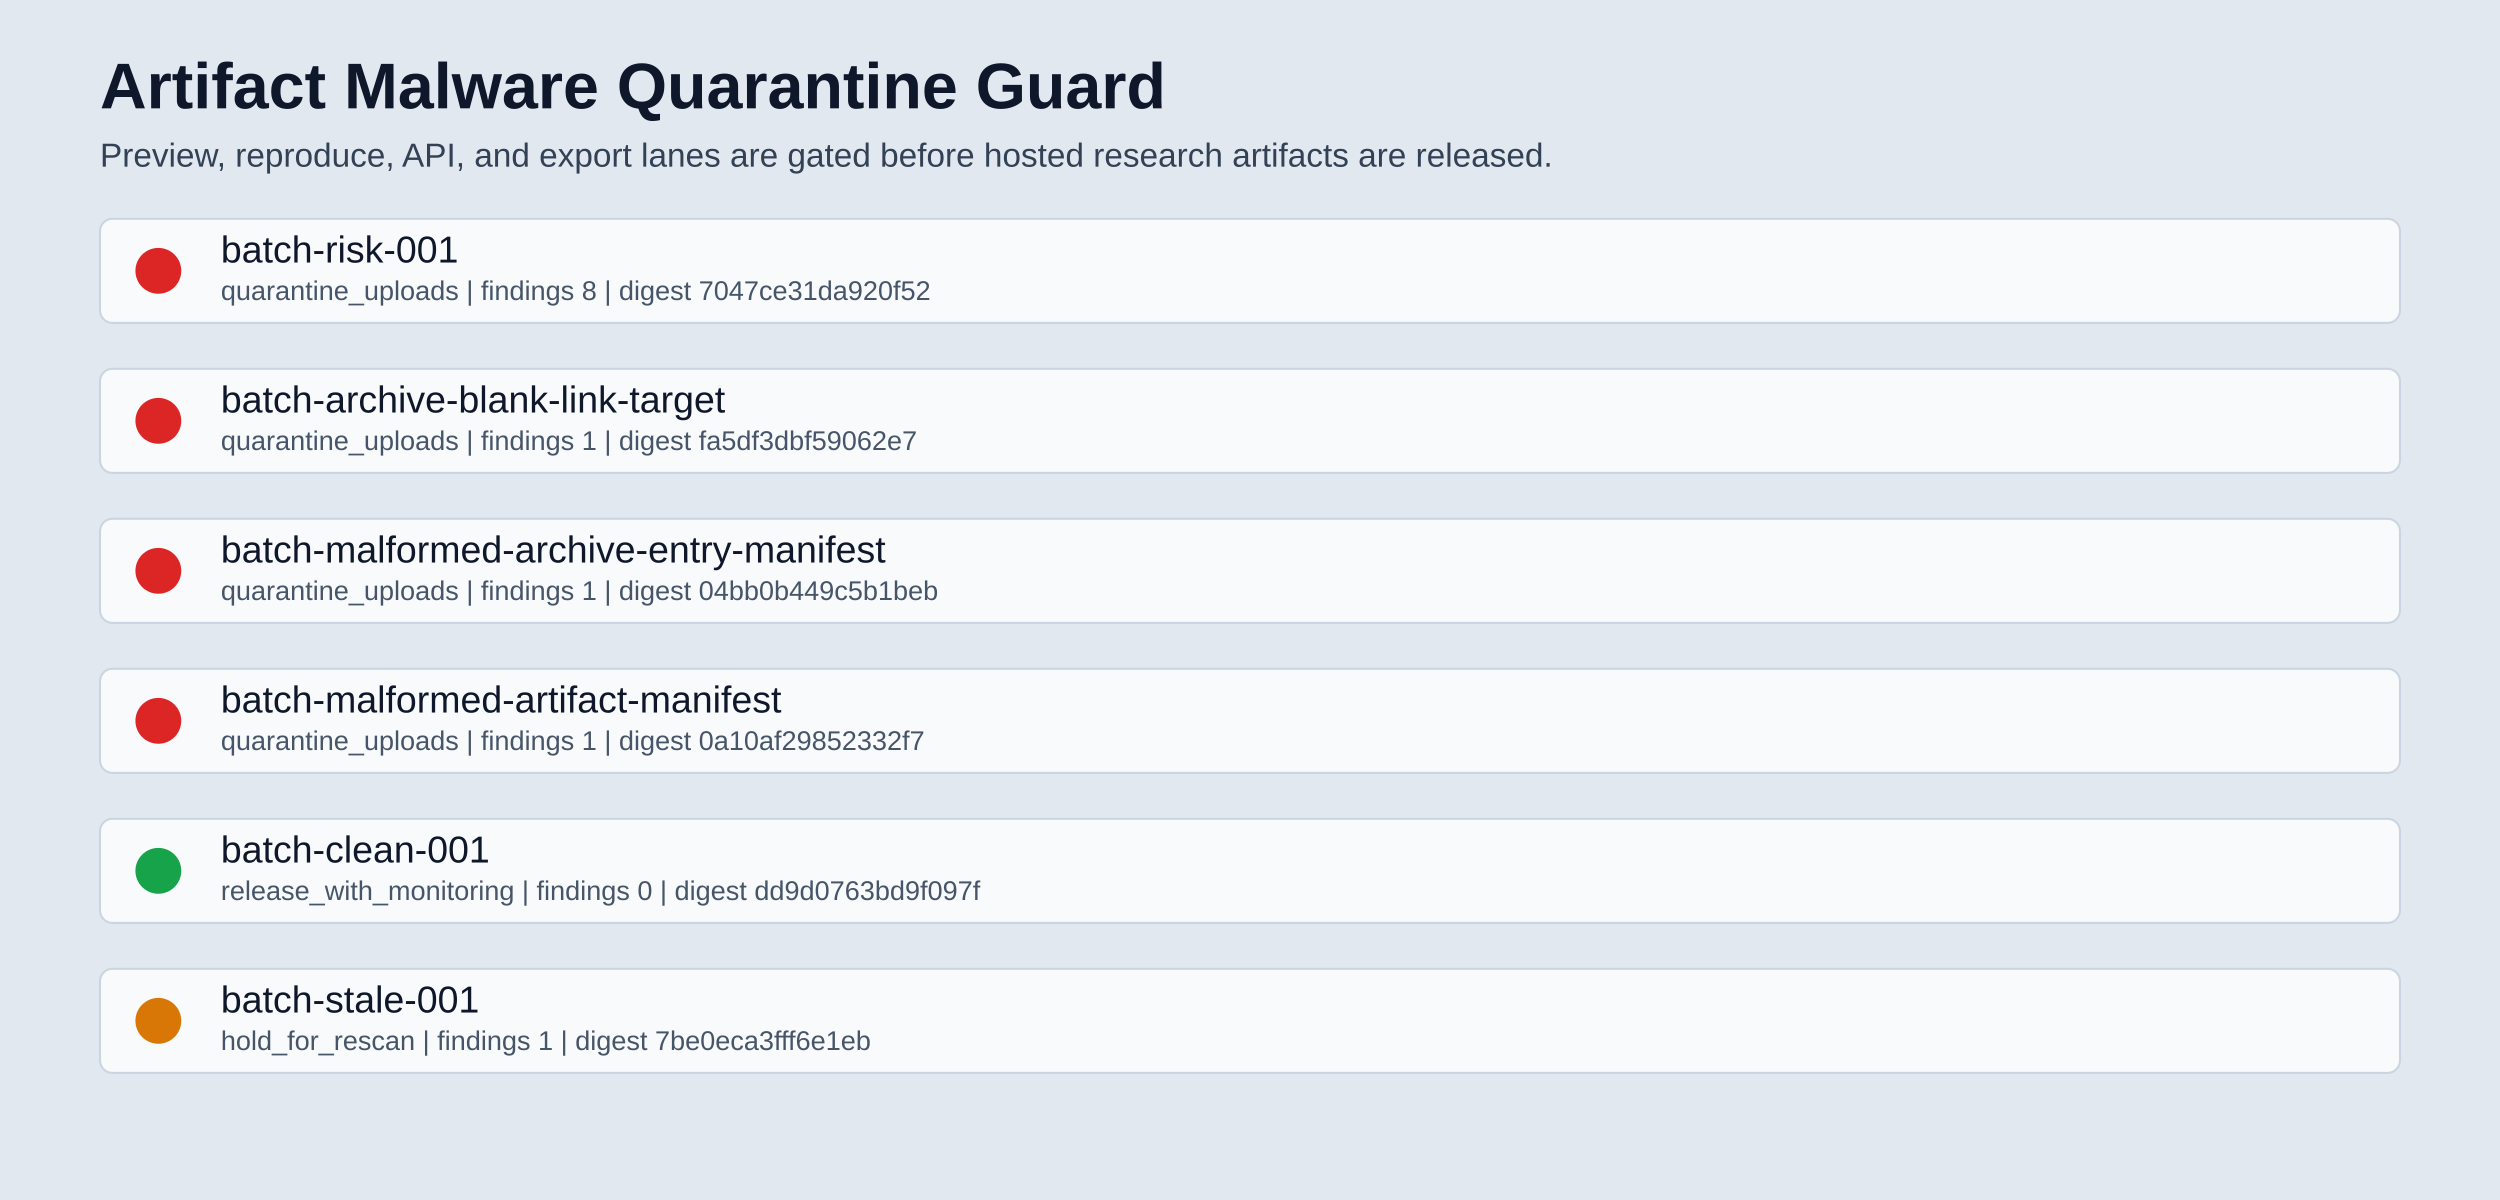
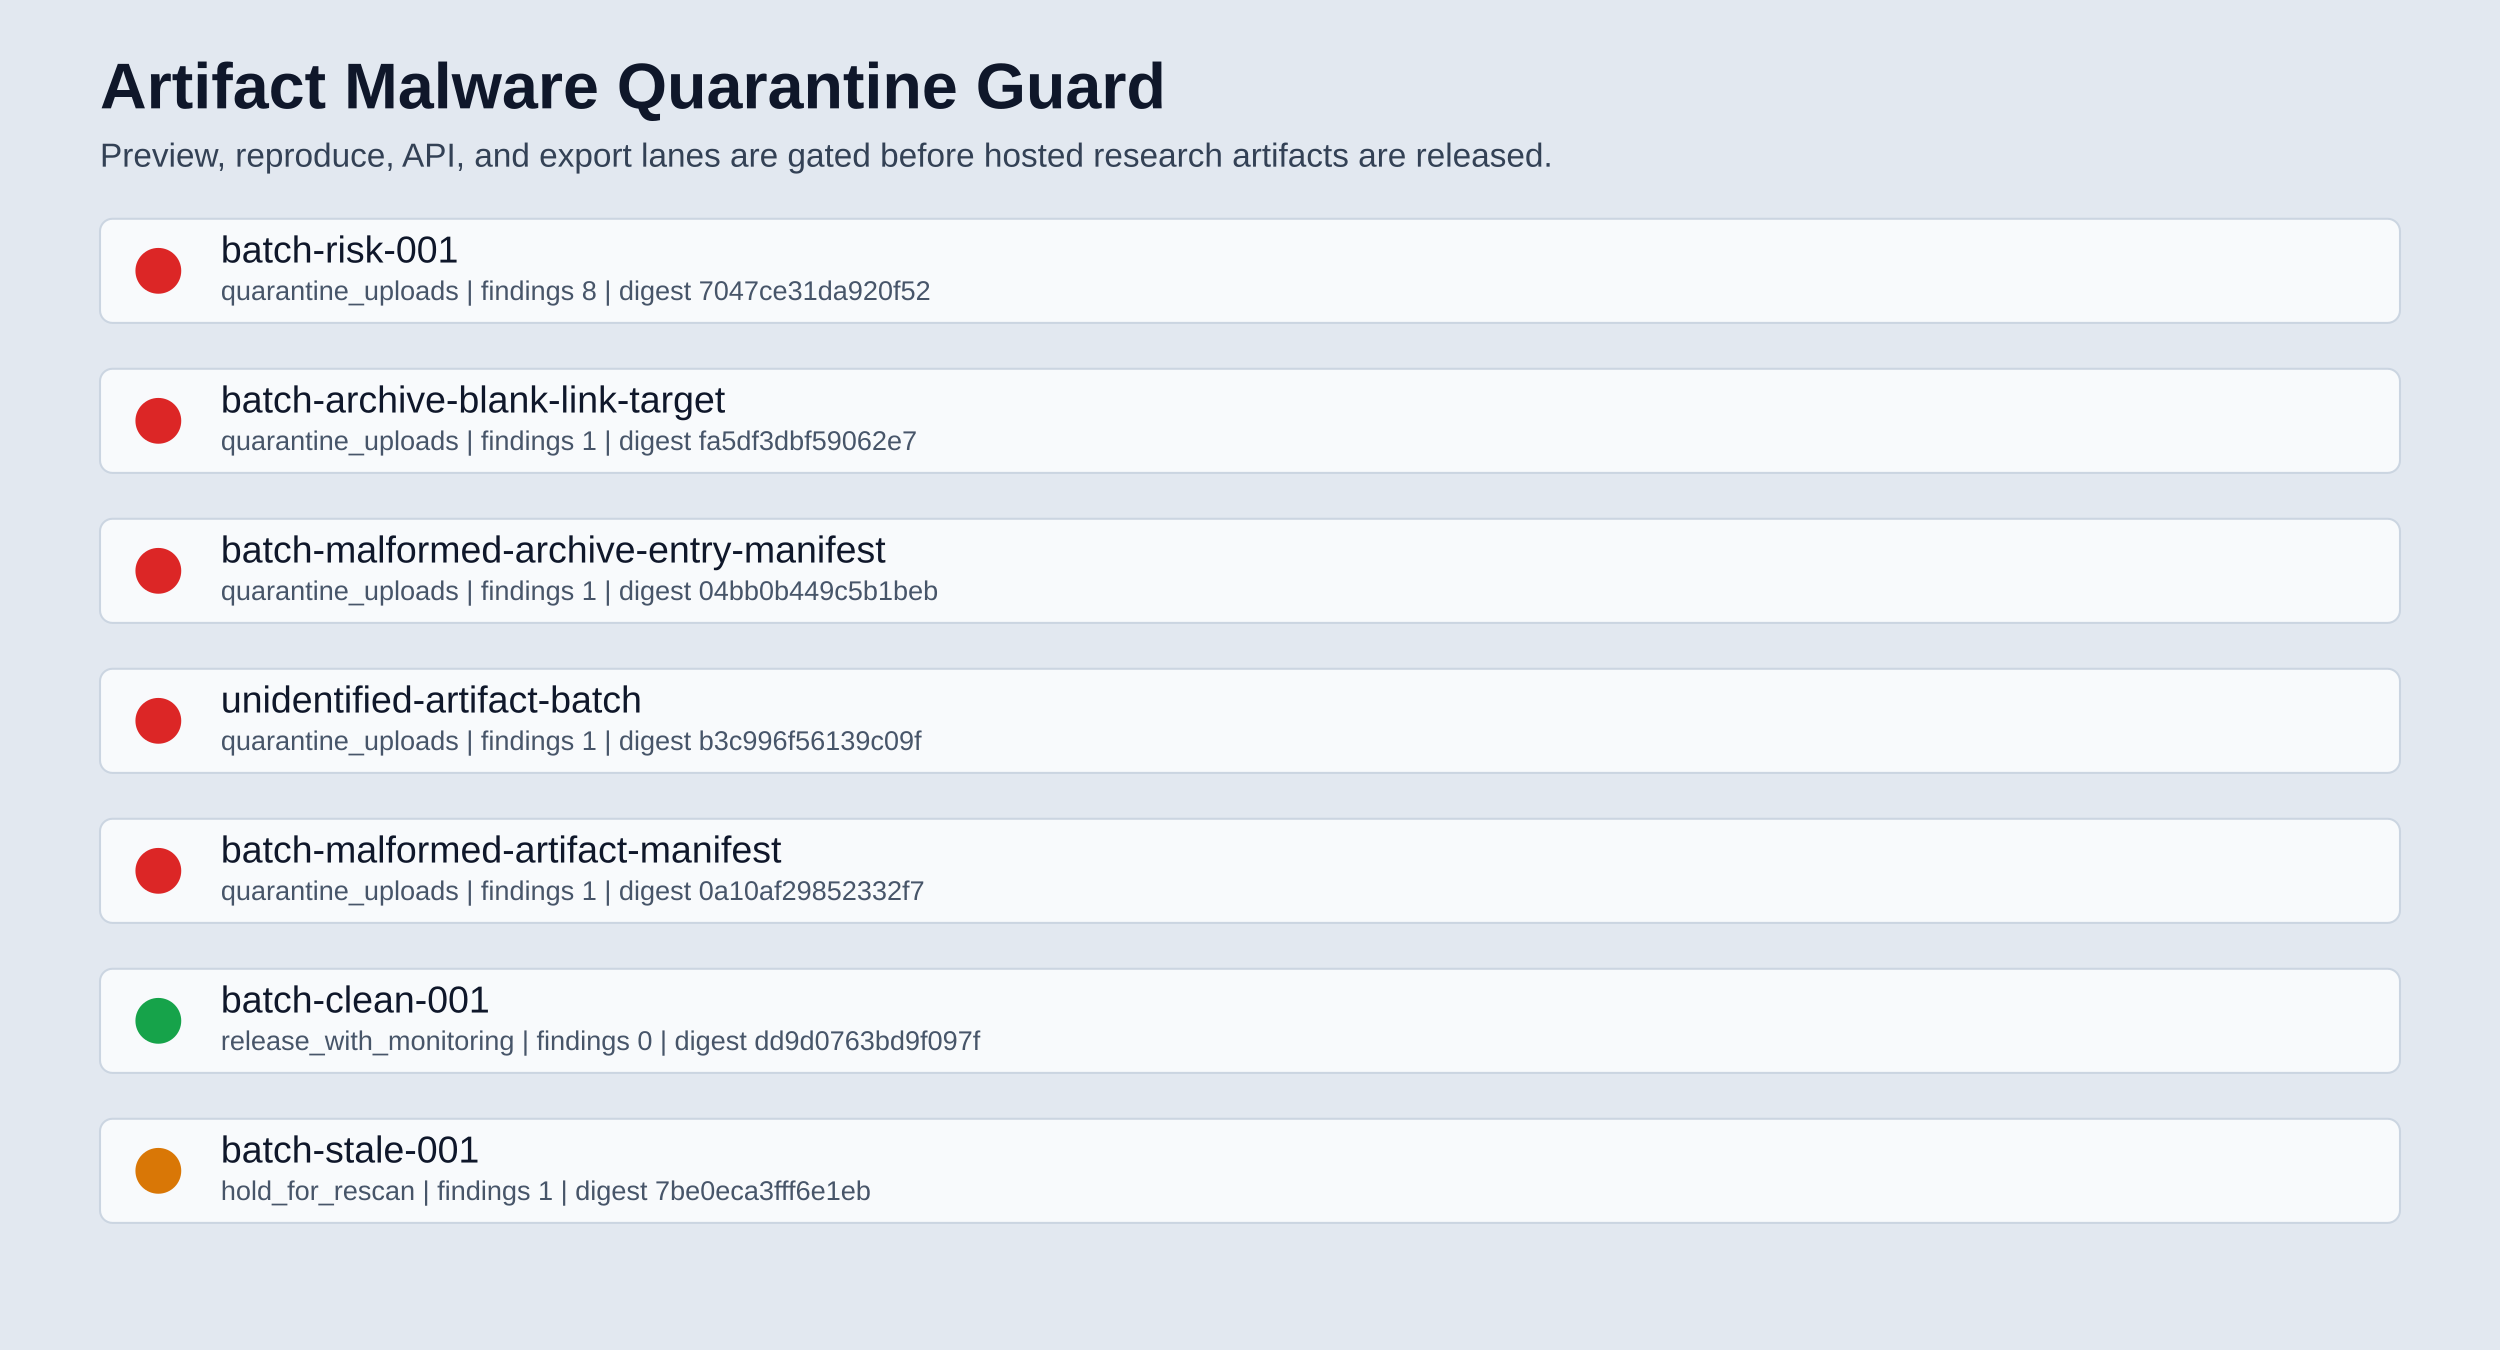
- <svg xmlns="http://www.w3.org/2000/svg" width="1200" height="576" viewBox="0 0 1200 576">
-   <rect width="1200" height="576" fill="#e2e8f0" />
+ <svg xmlns="http://www.w3.org/2000/svg" width="1200" height="648" viewBox="0 0 1200 648">
+   <rect width="1200" height="648" fill="#e2e8f0" />
  <text x="48" y="52" font-size="31" font-family="Arial" font-weight="700" fill="#0f172a">Artifact Malware Quarantine Guard</text>
  <text x="48" y="80" font-size="16" font-family="Arial" fill="#334155">Preview, reproduce, API, and export lanes are gated before hosted research artifacts are released.</text>
  <g transform="translate(48 105)">
    <rect width="1104" height="50" rx="6" fill="#f8fafc" stroke="#cbd5e1" />
    <circle cx="28" cy="25" r="11" fill="#dc2626" />
    <text x="58" y="21" font-size="18" font-family="Arial" fill="#0f172a">batch-risk-001</text>
    <text x="58" y="39" font-size="13" font-family="Arial" fill="#475569">quarantine_uploads | findings 8 | digest 7047ce31da920f52</text>
  </g>
  <g transform="translate(48 177)">
    <rect width="1104" height="50" rx="6" fill="#f8fafc" stroke="#cbd5e1" />
    <circle cx="28" cy="25" r="11" fill="#dc2626" />
    <text x="58" y="21" font-size="18" font-family="Arial" fill="#0f172a">batch-archive-blank-link-target</text>
    <text x="58" y="39" font-size="13" font-family="Arial" fill="#475569">quarantine_uploads | findings 1 | digest fa5df3dbf59062e7</text>
  </g>
  <g transform="translate(48 249)">
    <rect width="1104" height="50" rx="6" fill="#f8fafc" stroke="#cbd5e1" />
    <circle cx="28" cy="25" r="11" fill="#dc2626" />
    <text x="58" y="21" font-size="18" font-family="Arial" fill="#0f172a">batch-malformed-archive-entry-manifest</text>
    <text x="58" y="39" font-size="13" font-family="Arial" fill="#475569">quarantine_uploads | findings 1 | digest 04bb0b449c5b1beb</text>
  </g>
  <g transform="translate(48 321)">
    <rect width="1104" height="50" rx="6" fill="#f8fafc" stroke="#cbd5e1" />
    <circle cx="28" cy="25" r="11" fill="#dc2626" />
+     <text x="58" y="21" font-size="18" font-family="Arial" fill="#0f172a">unidentified-artifact-batch</text>
+     <text x="58" y="39" font-size="13" font-family="Arial" fill="#475569">quarantine_uploads | findings 1 | digest b3c996f56139c09f</text>
+   </g>
+   <g transform="translate(48 393)">
+     <rect width="1104" height="50" rx="6" fill="#f8fafc" stroke="#cbd5e1" />
+     <circle cx="28" cy="25" r="11" fill="#dc2626" />
    <text x="58" y="21" font-size="18" font-family="Arial" fill="#0f172a">batch-malformed-artifact-manifest</text>
    <text x="58" y="39" font-size="13" font-family="Arial" fill="#475569">quarantine_uploads | findings 1 | digest 0a10af29852332f7</text>
  </g>
-   <g transform="translate(48 393)">
+   <g transform="translate(48 465)">
    <rect width="1104" height="50" rx="6" fill="#f8fafc" stroke="#cbd5e1" />
    <circle cx="28" cy="25" r="11" fill="#16a34a" />
    <text x="58" y="21" font-size="18" font-family="Arial" fill="#0f172a">batch-clean-001</text>
    <text x="58" y="39" font-size="13" font-family="Arial" fill="#475569">release_with_monitoring | findings 0 | digest dd9d0763bd9f097f</text>
  </g>
-   <g transform="translate(48 465)">
+   <g transform="translate(48 537)">
    <rect width="1104" height="50" rx="6" fill="#f8fafc" stroke="#cbd5e1" />
    <circle cx="28" cy="25" r="11" fill="#d97706" />
    <text x="58" y="21" font-size="18" font-family="Arial" fill="#0f172a">batch-stale-001</text>
    <text x="58" y="39" font-size="13" font-family="Arial" fill="#475569">hold_for_rescan | findings 1 | digest 7be0eca3fff6e1eb</text>
  </g>
</svg>
